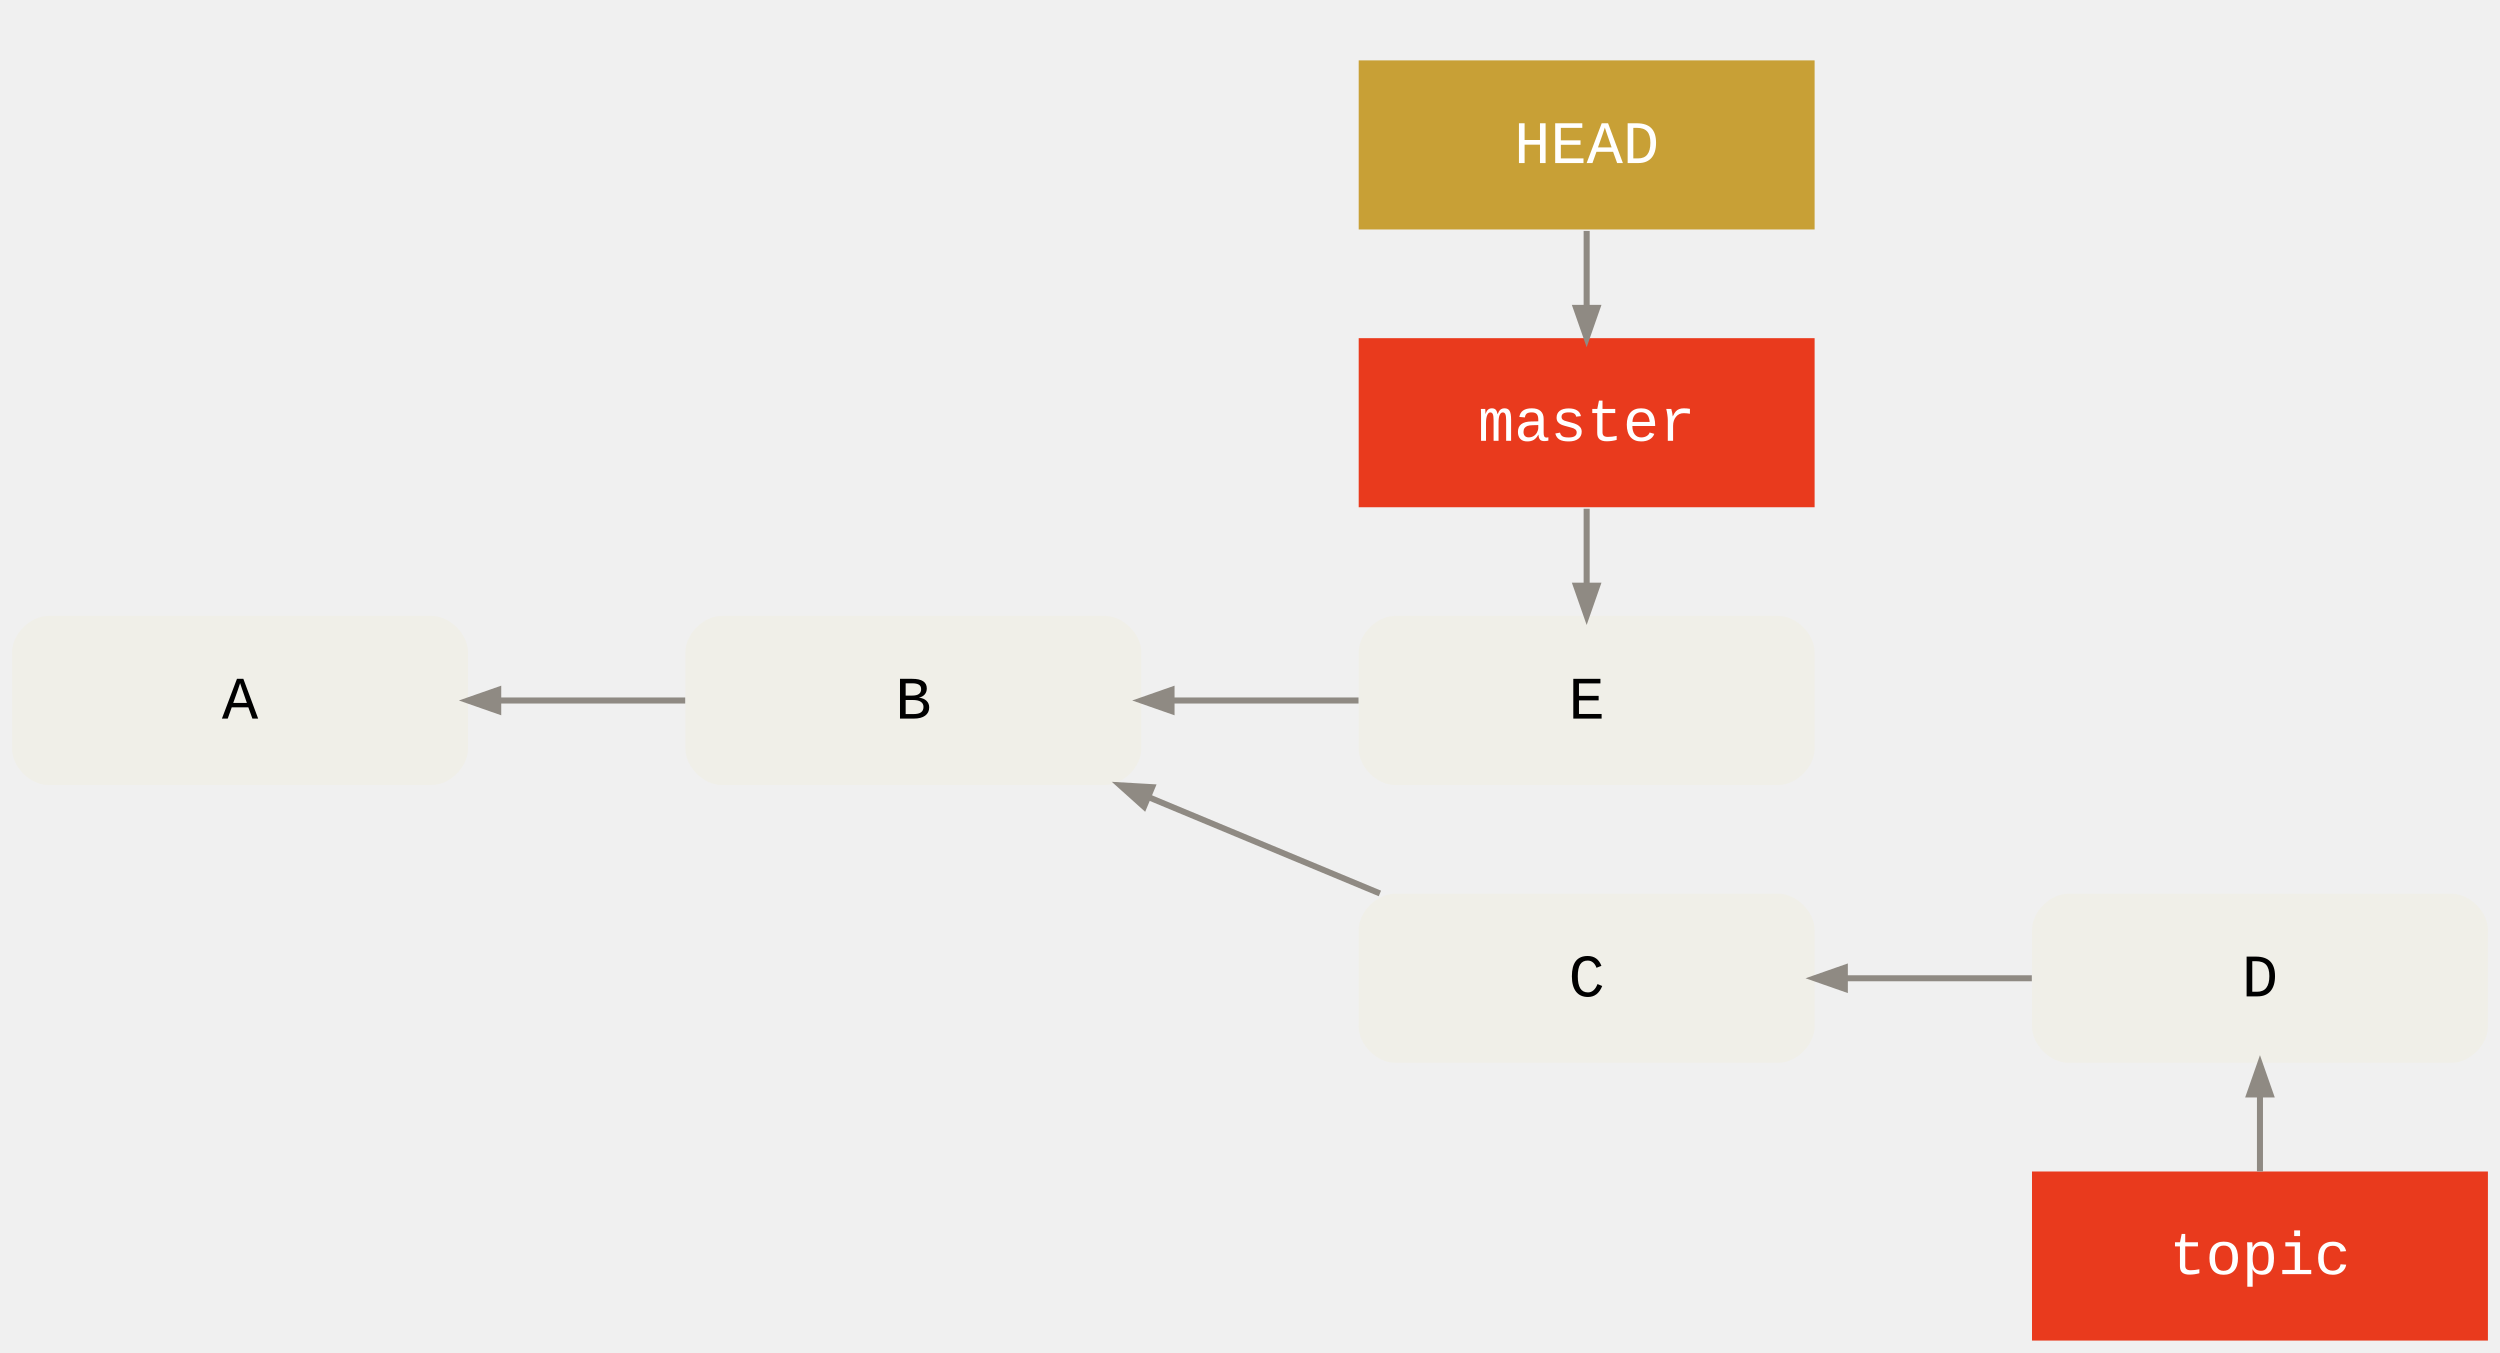
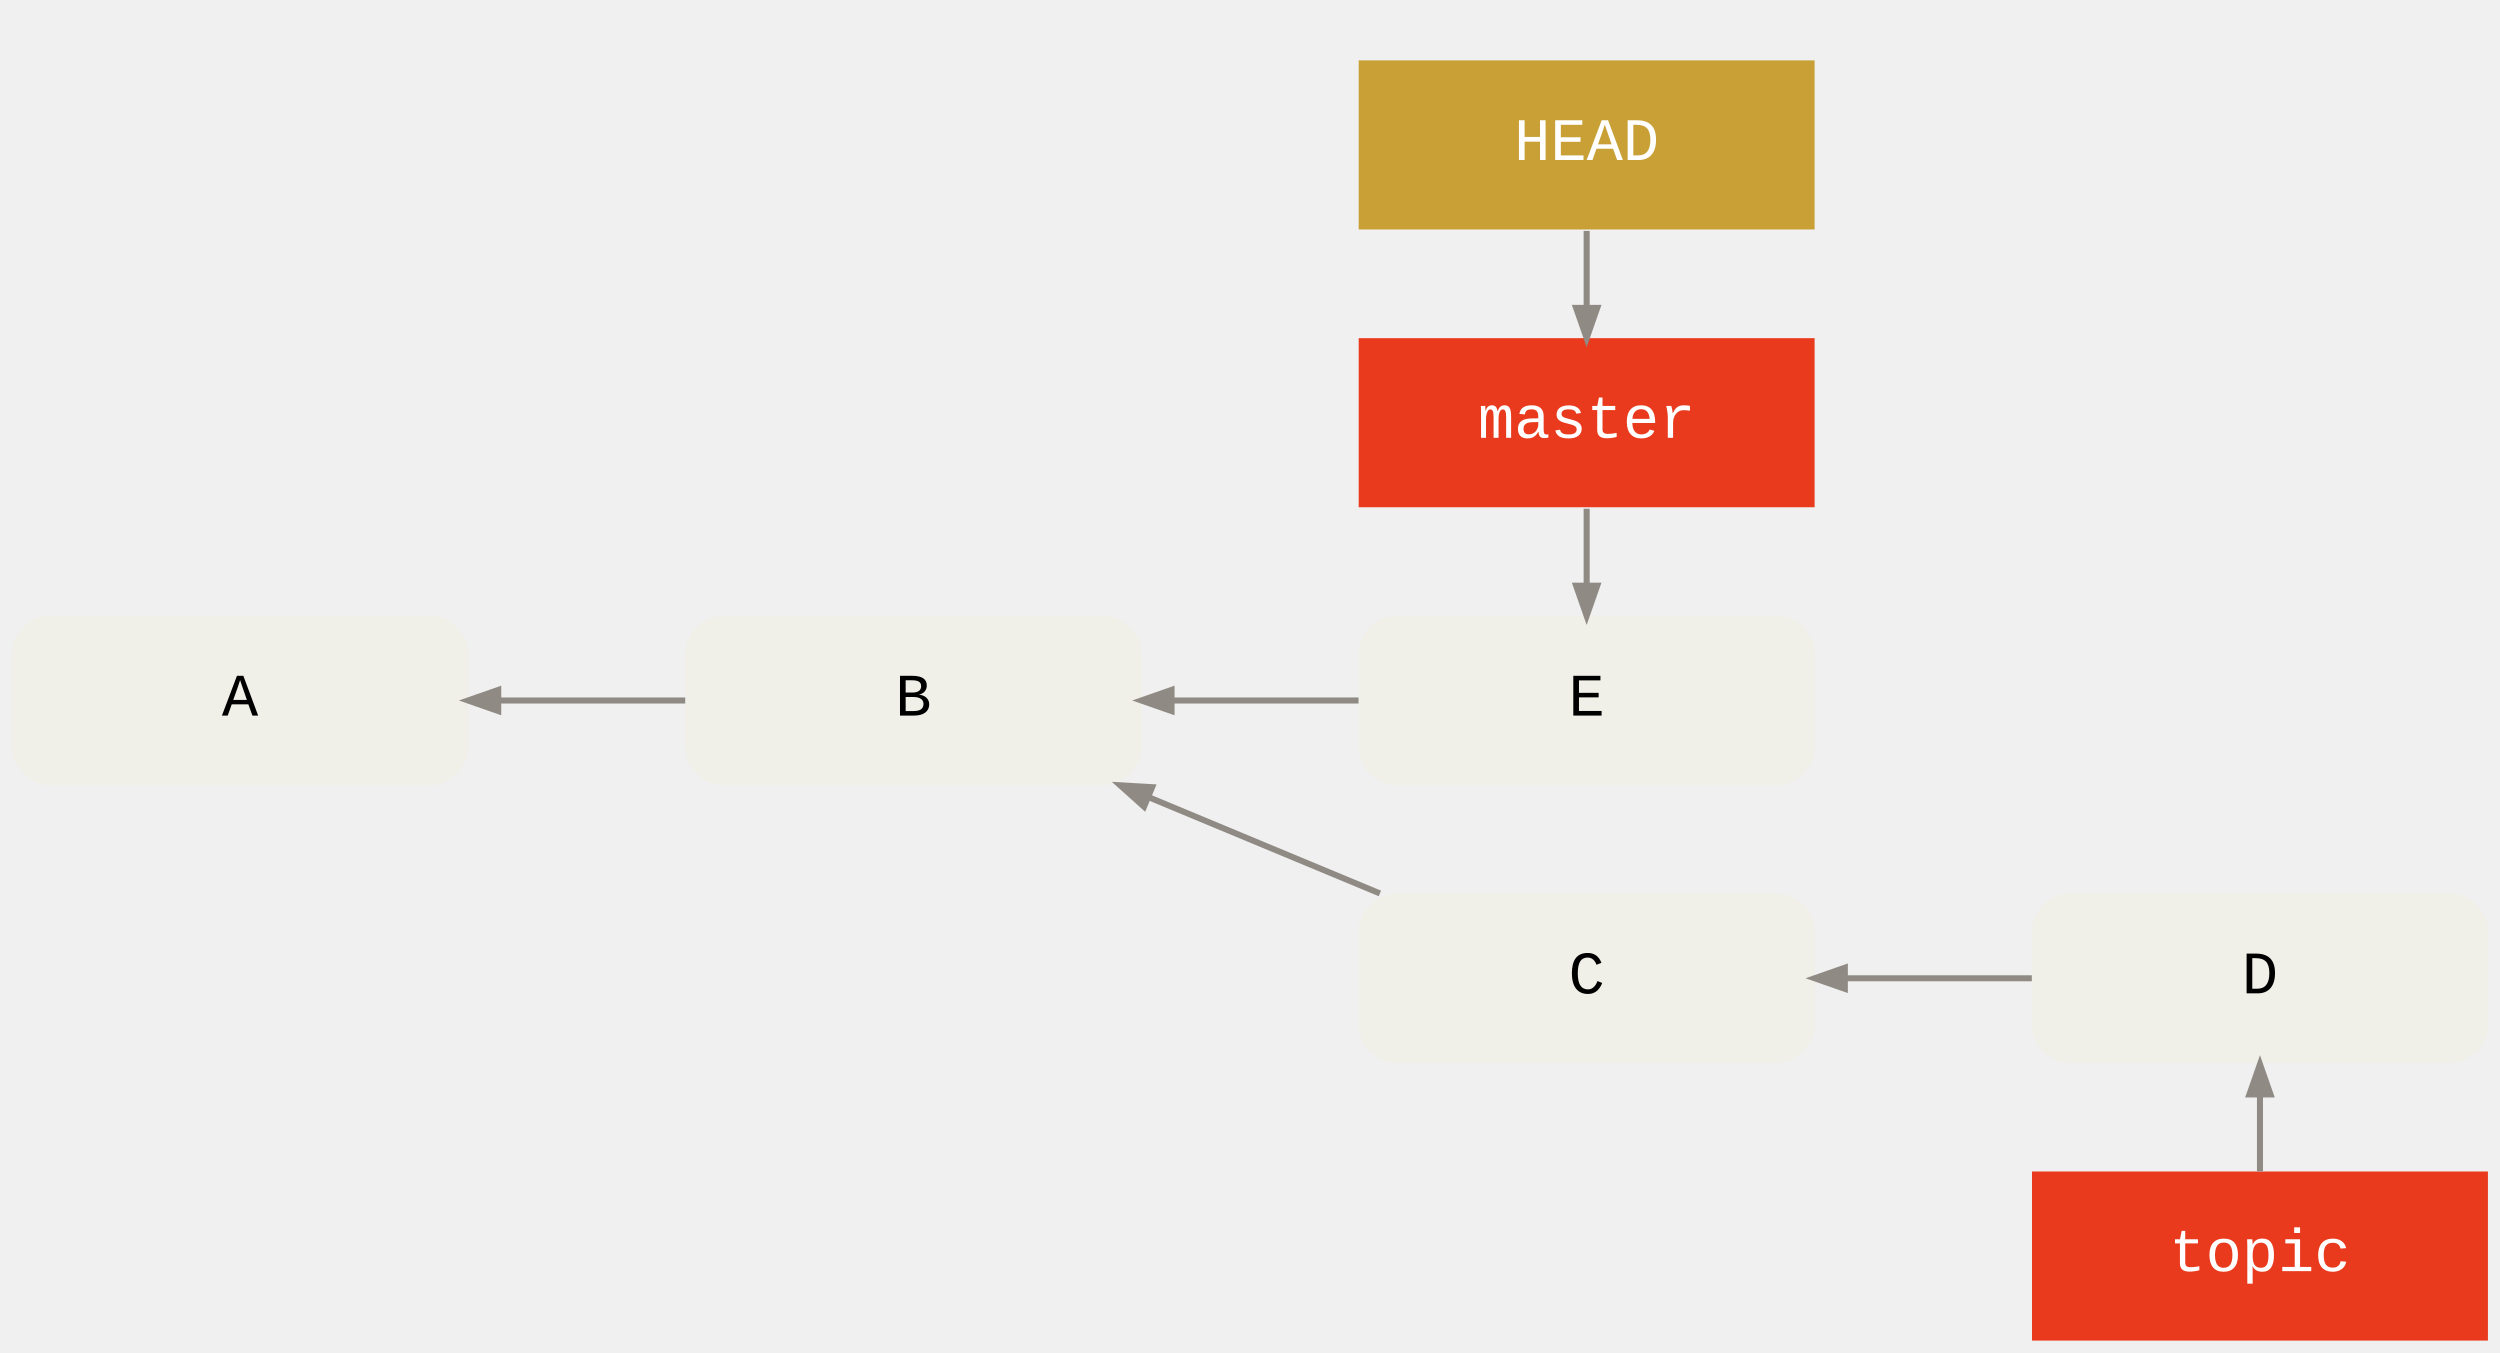
<svg xmlns="http://www.w3.org/2000/svg" width="828pt" height="448pt" viewBox="0.00 0.00 828.00 448.00">
  <g id="graph0" class="graph" transform="scale(1 1) rotate(0) translate(4 444)">
    <g id="clust1" class="cluster">
      <polygon fill="transparent" stroke="transparent" points="438,-176 438,-432 605,-432 605,-176 438,-176" />
    </g>
    <g id="node1" class="node">
      <path fill="#f0efe8" stroke="black" stroke-width="0" d="M139,-240C139,-240 12,-240 12,-240 6,-240 0,-234 0,-228 0,-228 0,-196 0,-196 0,-190 6,-184 12,-184 12,-184 139,-184 139,-184 145,-184 151,-190 151,-196 151,-196 151,-228 151,-228 151,-234 145,-240 139,-240" />
-       <text text-anchor="middle" x="75.5" y="-206" font-family="Menlo, Monaco, Consolas, Lucida Console, Courier New, monospace" font-size="20.00">A</text>
+       <text text-anchor="middle" x="75.5" y="-207" font-family="Menlo, Monaco, Consolas, Lucida Console, Courier New, monospace" font-size="20.00">A</text>
    </g>
    <g id="node2" class="node">
      <path fill="#f0efe8" stroke="black" stroke-width="0" d="M362,-240C362,-240 235,-240 235,-240 229,-240 223,-234 223,-228 223,-228 223,-196 223,-196 223,-190 229,-184 235,-184 235,-184 362,-184 362,-184 368,-184 374,-190 374,-196 374,-196 374,-228 374,-228 374,-234 368,-240 362,-240" />
-       <text text-anchor="middle" x="298.5" y="-206" font-family="Menlo, Monaco, Consolas, Lucida Console, Courier New, monospace" font-size="20.00">B</text>
+       <text text-anchor="middle" x="298.5" y="-207" font-family="Menlo, Monaco, Consolas, Lucida Console, Courier New, monospace" font-size="20.00">B</text>
    </g>
    <g id="edge1" class="edge">
      <path fill="none" stroke="#8f8a83" stroke-width="2" d="M161.2,-212C181.53,-212 203.1,-212 222.94,-212" />
      <polygon fill="#8f8a83" stroke="#8f8a83" stroke-width="2" points="161.01,-208.5 151.01,-212 161.01,-215.5 161.01,-208.5" />
    </g>
    <g id="node3" class="node">
      <path fill="#f0efe8" stroke="black" stroke-width="0" d="M585,-240C585,-240 458,-240 458,-240 452,-240 446,-234 446,-228 446,-228 446,-196 446,-196 446,-190 452,-184 458,-184 458,-184 585,-184 585,-184 591,-184 597,-190 597,-196 597,-196 597,-228 597,-228 597,-234 591,-240 585,-240" />
-       <text text-anchor="middle" x="521.5" y="-206" font-family="Menlo, Monaco, Consolas, Lucida Console, Courier New, monospace" font-size="20.00">E</text>
+       <text text-anchor="middle" x="521.5" y="-207" font-family="Menlo, Monaco, Consolas, Lucida Console, Courier New, monospace" font-size="20.00">E</text>
    </g>
    <g id="edge2" class="edge">
      <path fill="none" stroke="#8f8a83" stroke-width="2" d="M384.2,-212C404.53,-212 426.1,-212 445.94,-212" />
      <polygon fill="#8f8a83" stroke="#8f8a83" stroke-width="2" points="384.01,-208.5 374.01,-212 384.01,-215.5 384.01,-208.5" />
    </g>
    <g id="node4" class="node">
      <path fill="#f0efe8" stroke="black" stroke-width="0" d="M585,-148C585,-148 458,-148 458,-148 452,-148 446,-142 446,-136 446,-136 446,-104 446,-104 446,-98 452,-92 458,-92 458,-92 585,-92 585,-92 591,-92 597,-98 597,-104 597,-104 597,-136 597,-136 597,-142 591,-148 585,-148" />
-       <text text-anchor="middle" x="521.5" y="-114" font-family="Menlo, Monaco, Consolas, Lucida Console, Courier New, monospace" font-size="20.00">C</text>
+       <text text-anchor="middle" x="521.5" y="-115" font-family="Menlo, Monaco, Consolas, Lucida Console, Courier New, monospace" font-size="20.00">C</text>
    </g>
    <g id="edge3" class="edge">
      <path fill="none" stroke="#8f8a83" stroke-width="2" d="M376.43,-179.97C401.37,-169.59 428.83,-158.16 453.02,-148.09" />
      <polygon fill="#8f8a83" stroke="#8f8a83" stroke-width="2" points="374.9,-176.82 367.01,-183.9 377.59,-183.29 374.9,-176.82" />
    </g>
    <g id="node7" class="node">
      <polygon fill="#e93a1d" stroke="black" stroke-width="0" points="597,-332 446,-332 446,-276 597,-276 597,-332" />
-       <text text-anchor="middle" x="521.5" y="-298" font-family="Menlo, Monaco, Consolas, Lucida Console, Courier New, monospace" font-size="20.00" fill="#ffffff">master</text>
+       <text text-anchor="middle" x="521.5" y="-299" font-family="Menlo, Monaco, Consolas, Lucida Console, Courier New, monospace" font-size="20.00" fill="#ffffff">master</text>
    </g>
    <g id="edge5" class="edge">
      <path fill="none" stroke="#8f8a83" stroke-width="2" d="M521.5,-250.29C521.5,-258.7 521.5,-267.11 521.5,-275.51" />
      <polygon fill="#8f8a83" stroke="#8f8a83" stroke-width="2" points="525,-250.03 521.5,-240.03 518,-250.03 525,-250.03" />
    </g>
    <g id="node5" class="node">
      <path fill="#f0efe8" stroke="black" stroke-width="0" d="M808,-148C808,-148 681,-148 681,-148 675,-148 669,-142 669,-136 669,-136 669,-104 669,-104 669,-98 675,-92 681,-92 681,-92 808,-92 808,-92 814,-92 820,-98 820,-104 820,-104 820,-136 820,-136 820,-142 814,-148 808,-148" />
-       <text text-anchor="middle" x="744.5" y="-114" font-family="Menlo, Monaco, Consolas, Lucida Console, Courier New, monospace" font-size="20.00">D</text>
+       <text text-anchor="middle" x="744.5" y="-115" font-family="Menlo, Monaco, Consolas, Lucida Console, Courier New, monospace" font-size="20.00">D</text>
    </g>
    <g id="edge4" class="edge">
      <path fill="none" stroke="#8f8a83" stroke-width="2" d="M607.2,-120C627.53,-120 649.1,-120 668.94,-120" />
      <polygon fill="#8f8a83" stroke="#8f8a83" stroke-width="2" points="607.01,-116.5 597.01,-120 607.01,-123.5 607.01,-116.5" />
    </g>
    <g id="node8" class="node">
      <polygon fill="#e93a1d" stroke="black" stroke-width="0" points="820,-56 669,-56 669,0 820,0 820,-56" />
-       <text text-anchor="middle" x="744.5" y="-22" font-family="Menlo, Monaco, Consolas, Lucida Console, Courier New, monospace" font-size="20.00" fill="#ffffff">topic</text>
+       <text text-anchor="middle" x="744.5" y="-23" font-family="Menlo, Monaco, Consolas, Lucida Console, Courier New, monospace" font-size="20.00" fill="#ffffff">topic</text>
    </g>
    <g id="edge7" class="edge">
      <path fill="none" stroke="#8f8a83" stroke-width="2" d="M744.5,-81.26C744.5,-72.85 744.5,-64.44 744.5,-56.03" />
      <polygon fill="#8f8a83" stroke="#8f8a83" stroke-width="2" points="741,-81.51 744.5,-91.51 748,-81.51 741,-81.51" />
    </g>
    <g id="node6" class="node">
      <polygon fill="#c8a036" stroke="black" stroke-width="0" points="597,-424 446,-424 446,-368 597,-368 597,-424" />
-       <text text-anchor="middle" x="521.5" y="-390" font-family="Menlo, Monaco, Consolas, Lucida Console, Courier New, monospace" font-size="20.00" fill="#ffffff">HEAD</text>
+       <text text-anchor="middle" x="521.5" y="-391" font-family="Menlo, Monaco, Consolas, Lucida Console, Courier New, monospace" font-size="20.00" fill="#ffffff">HEAD</text>
    </g>
    <g id="edge6" class="edge">
      <path fill="none" stroke="#8f8a83" stroke-width="2" d="M521.5,-342.29C521.5,-350.7 521.5,-359.11 521.5,-367.51" />
      <polygon fill="#8f8a83" stroke="#8f8a83" stroke-width="2" points="525,-342.03 521.5,-332.03 518,-342.03 525,-342.03" />
    </g>
  </g>
</svg>
